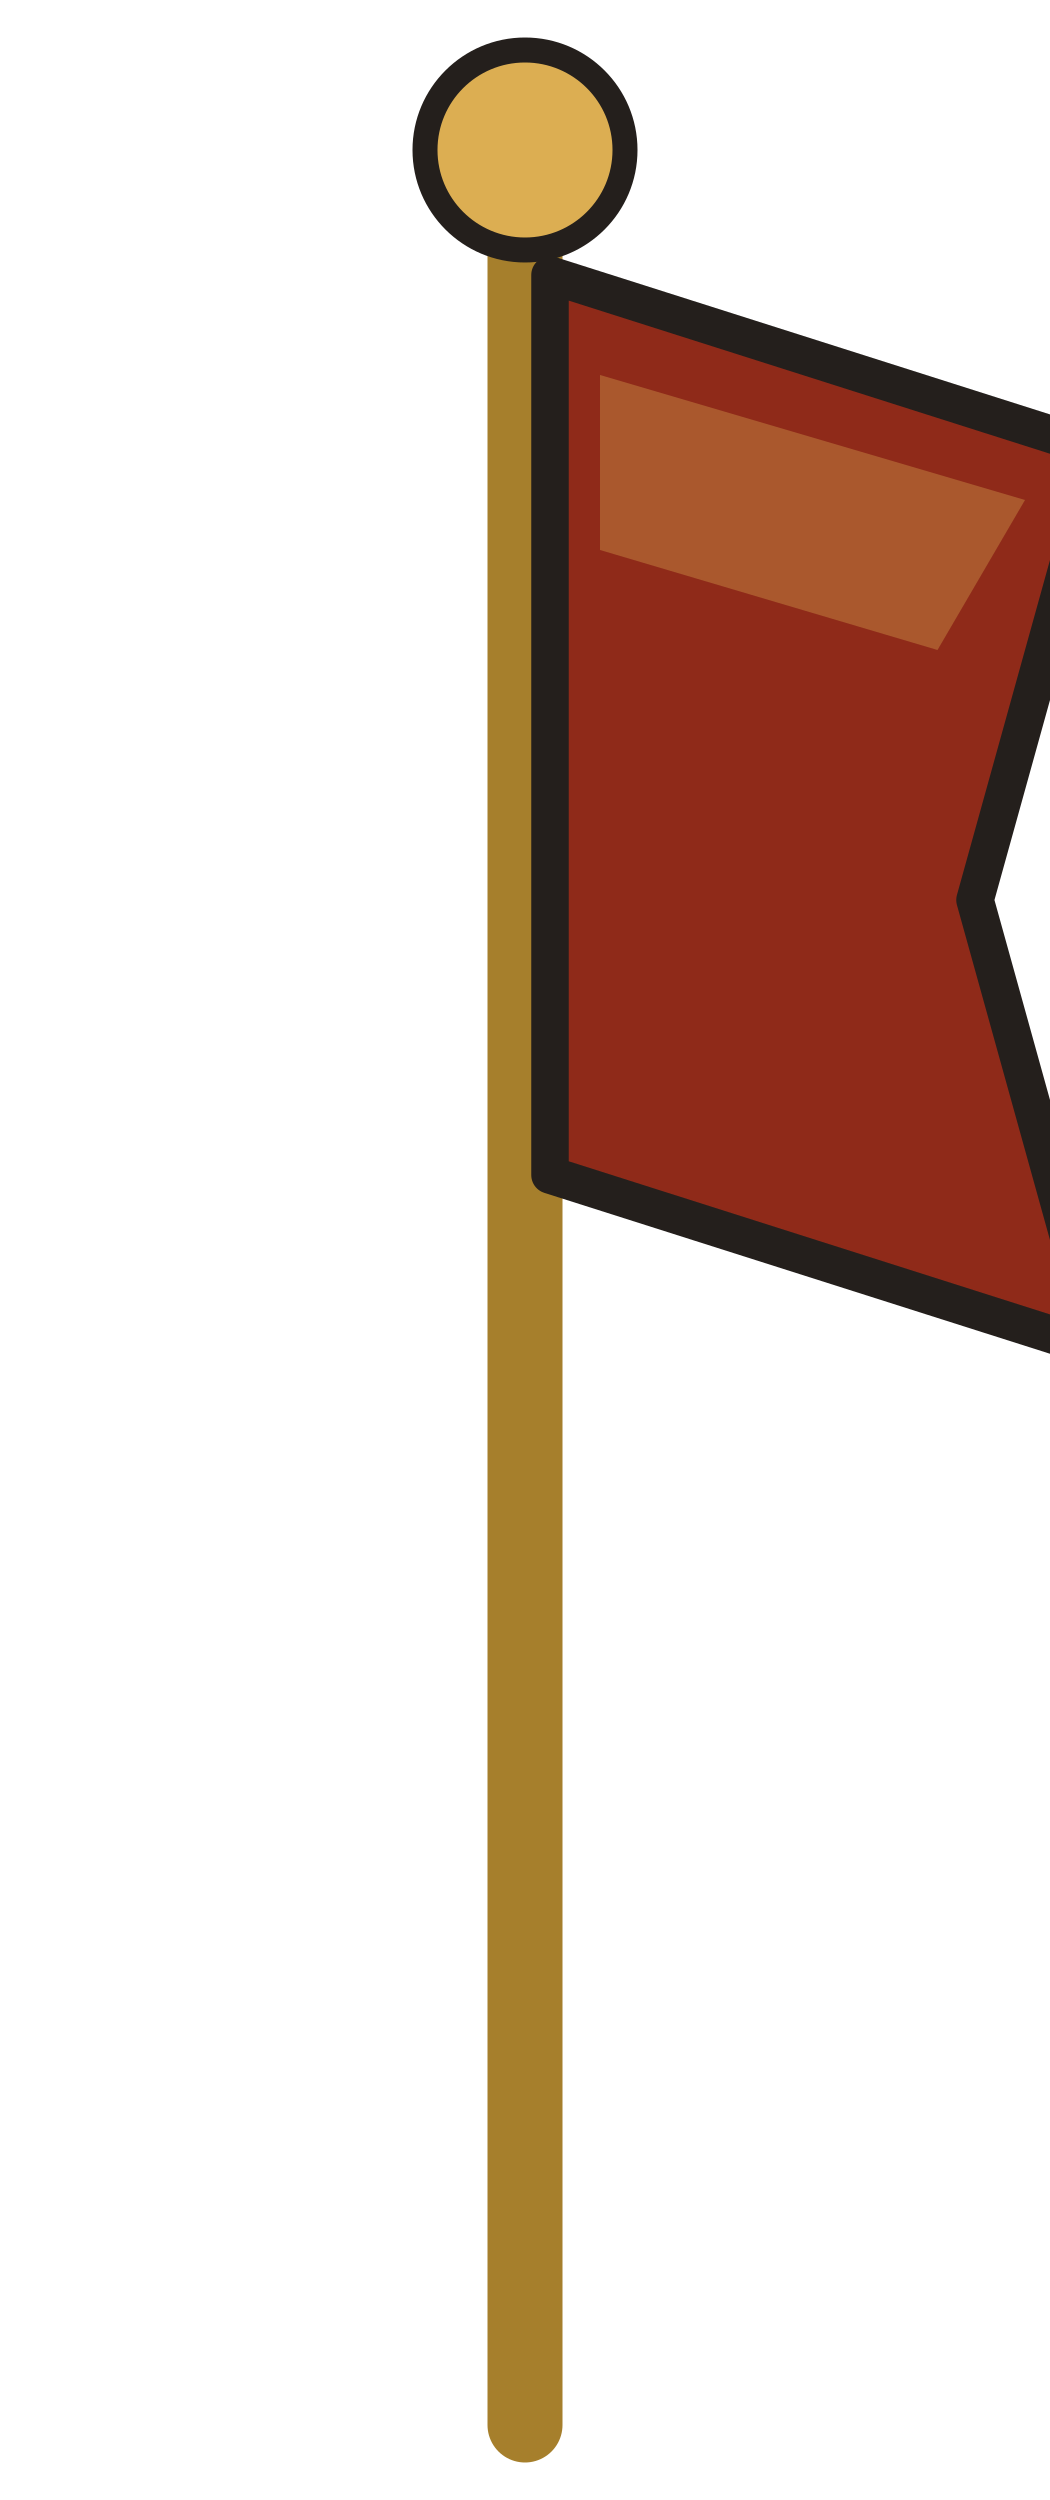
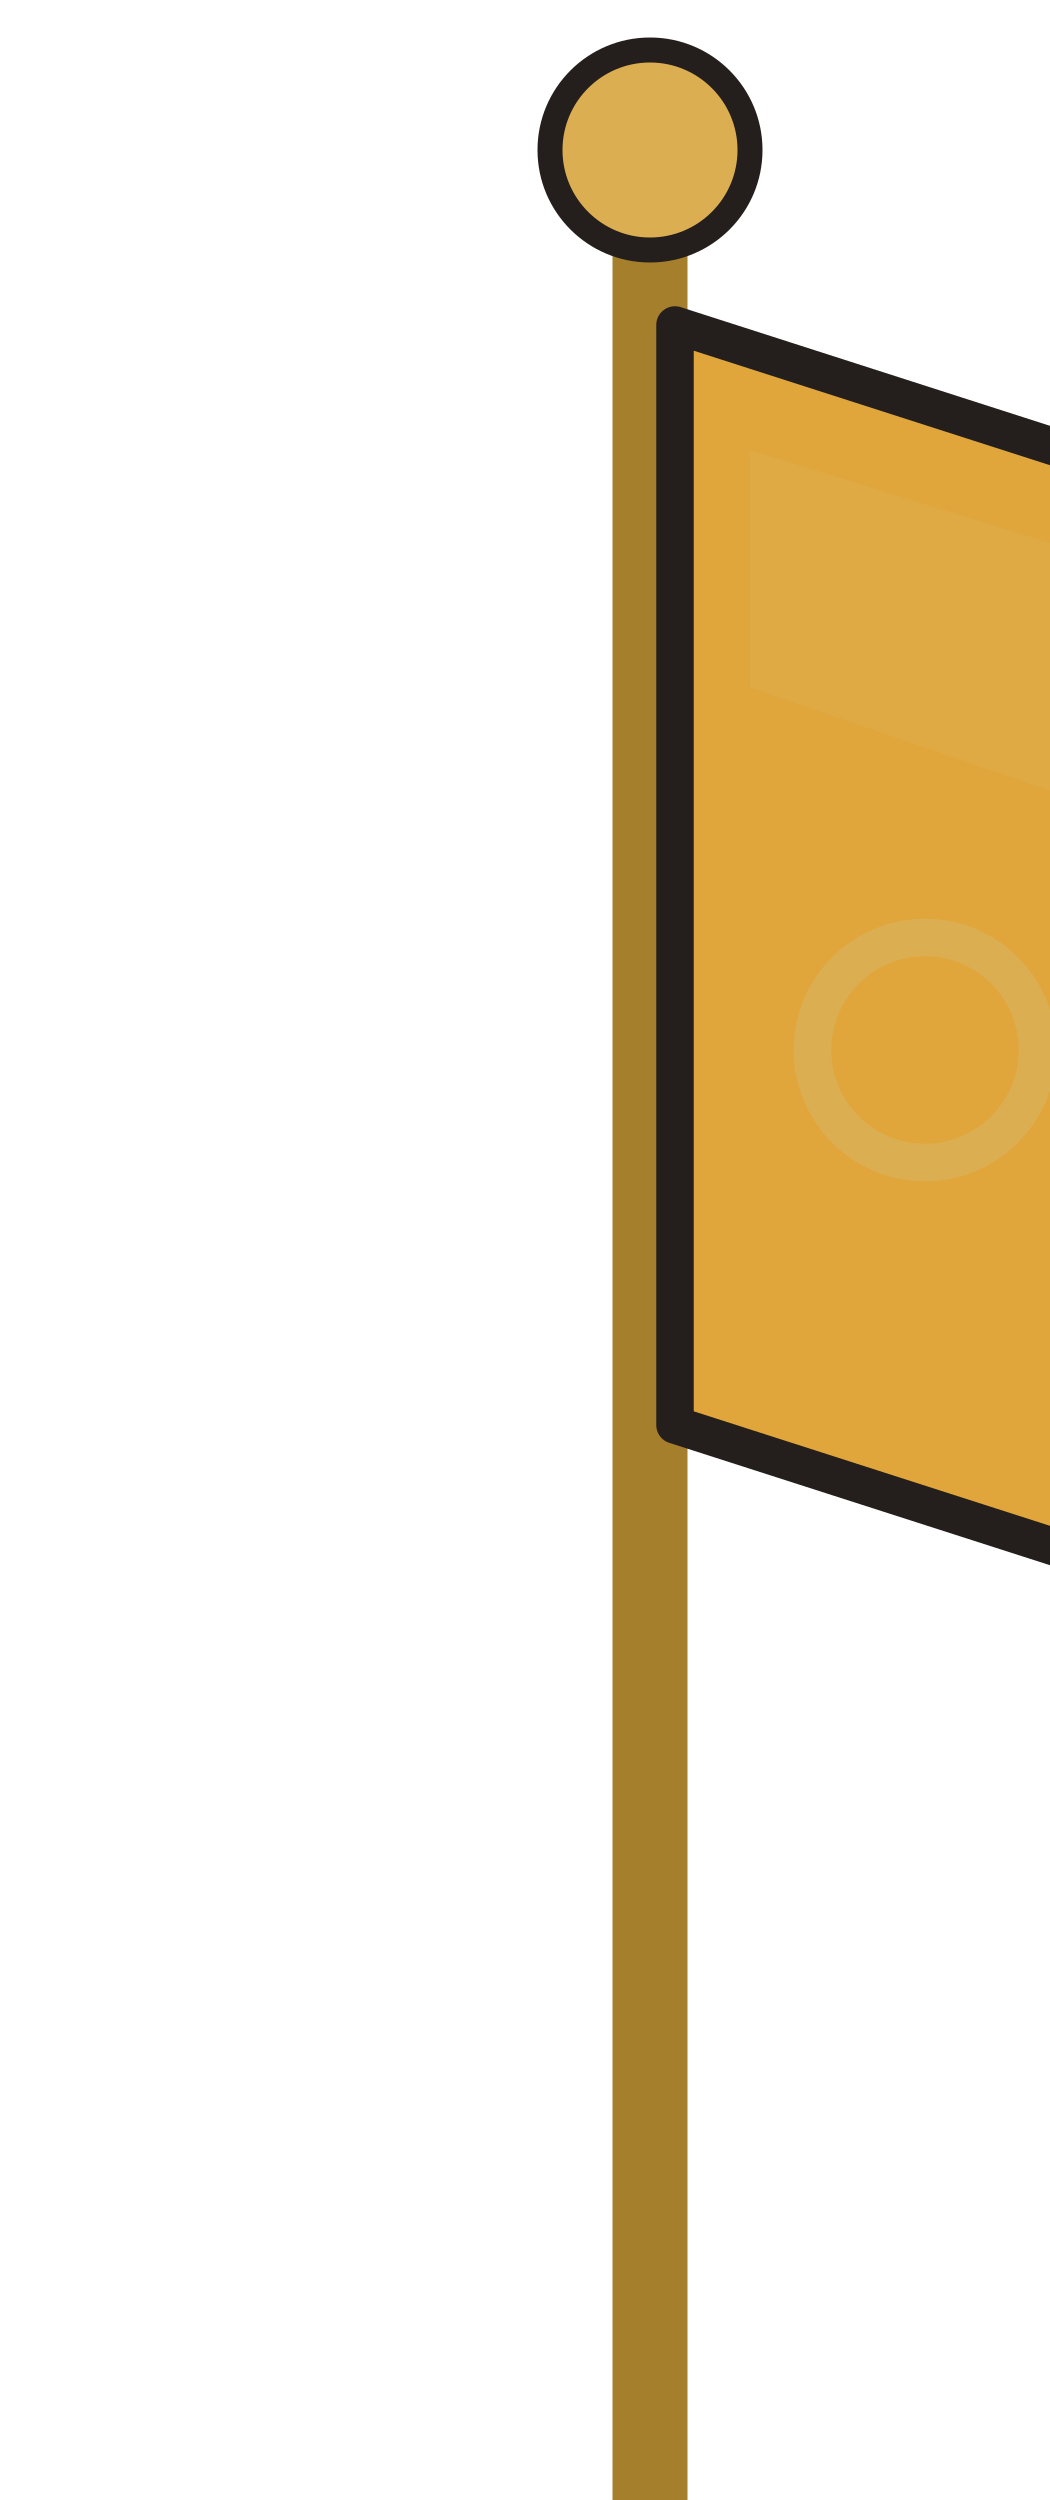
<svg xmlns="http://www.w3.org/2000/svg" width="84" height="200" viewBox="0 0 84 200">
-   <line x1="42.0" y1="194" x2="42.0" y2="14" stroke="#a67f2c" stroke-width="6" stroke-linecap="round" />
-   <circle cx="42.0" cy="12" r="8" fill="#dcae52" stroke="#241f1c" stroke-width="2" />
-   <path d="M44.0 22 L88.0 36 L78.0 72 L88.0 108 L44.0 94 Z" fill="#8f2a19" stroke="#241f1c" stroke-width="3" stroke-linejoin="round" />
-   <path d="M48.0 30 L82.0 40 L75.0 52 L48.0 44 Z" fill="#dcae52" opacity="0.35" />
+   <line x1="52.0" y1="238" x2="52.0" y2="14" stroke="#a67f2c" stroke-width="6" stroke-linecap="round" />
+   <circle cx="52.0" cy="12" r="8" fill="#dcae52" stroke="#241f1c" stroke-width="2" />
+   <path d="M54.0 26 L110.0 44 L97.0 88 L110.0 132 L54.0 114 Z" fill="#e0a63c" stroke="#241f1c" stroke-width="3" stroke-linejoin="round" />
+   <path d="M60.0 36 L102.0 49 L92.0 66 L60.0 55 Z" fill="#dcae52" opacity="0.38" />
+   <circle cx="74.0" cy="84" r="9" fill="none" stroke="#dcae52" stroke-width="3" />
</svg>
